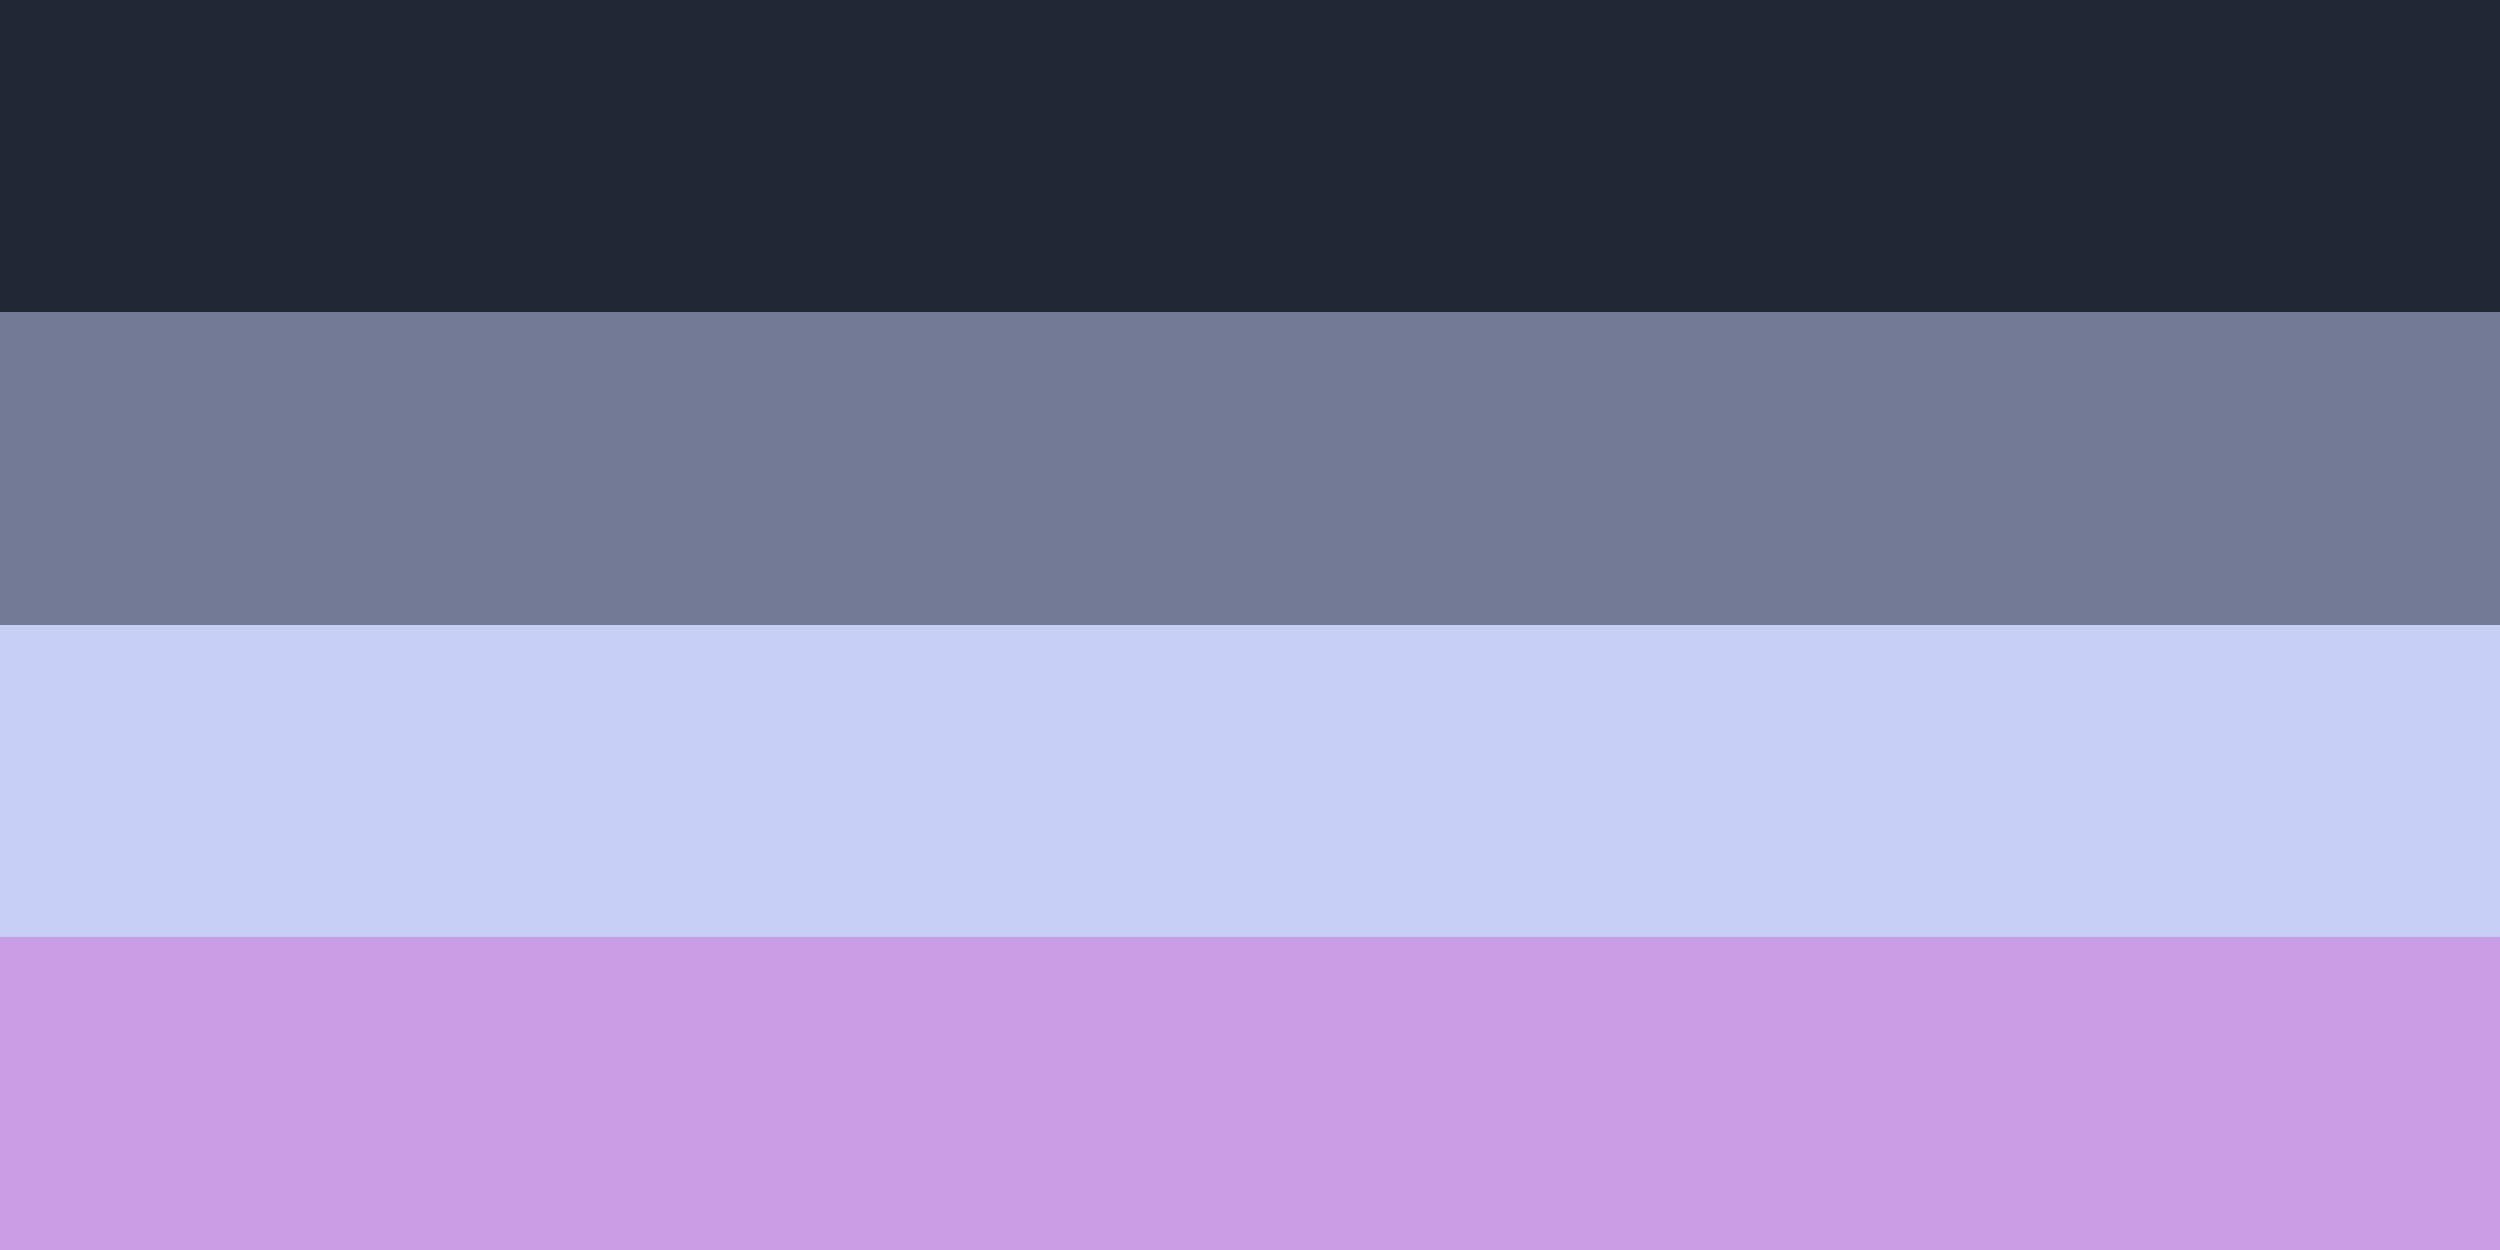
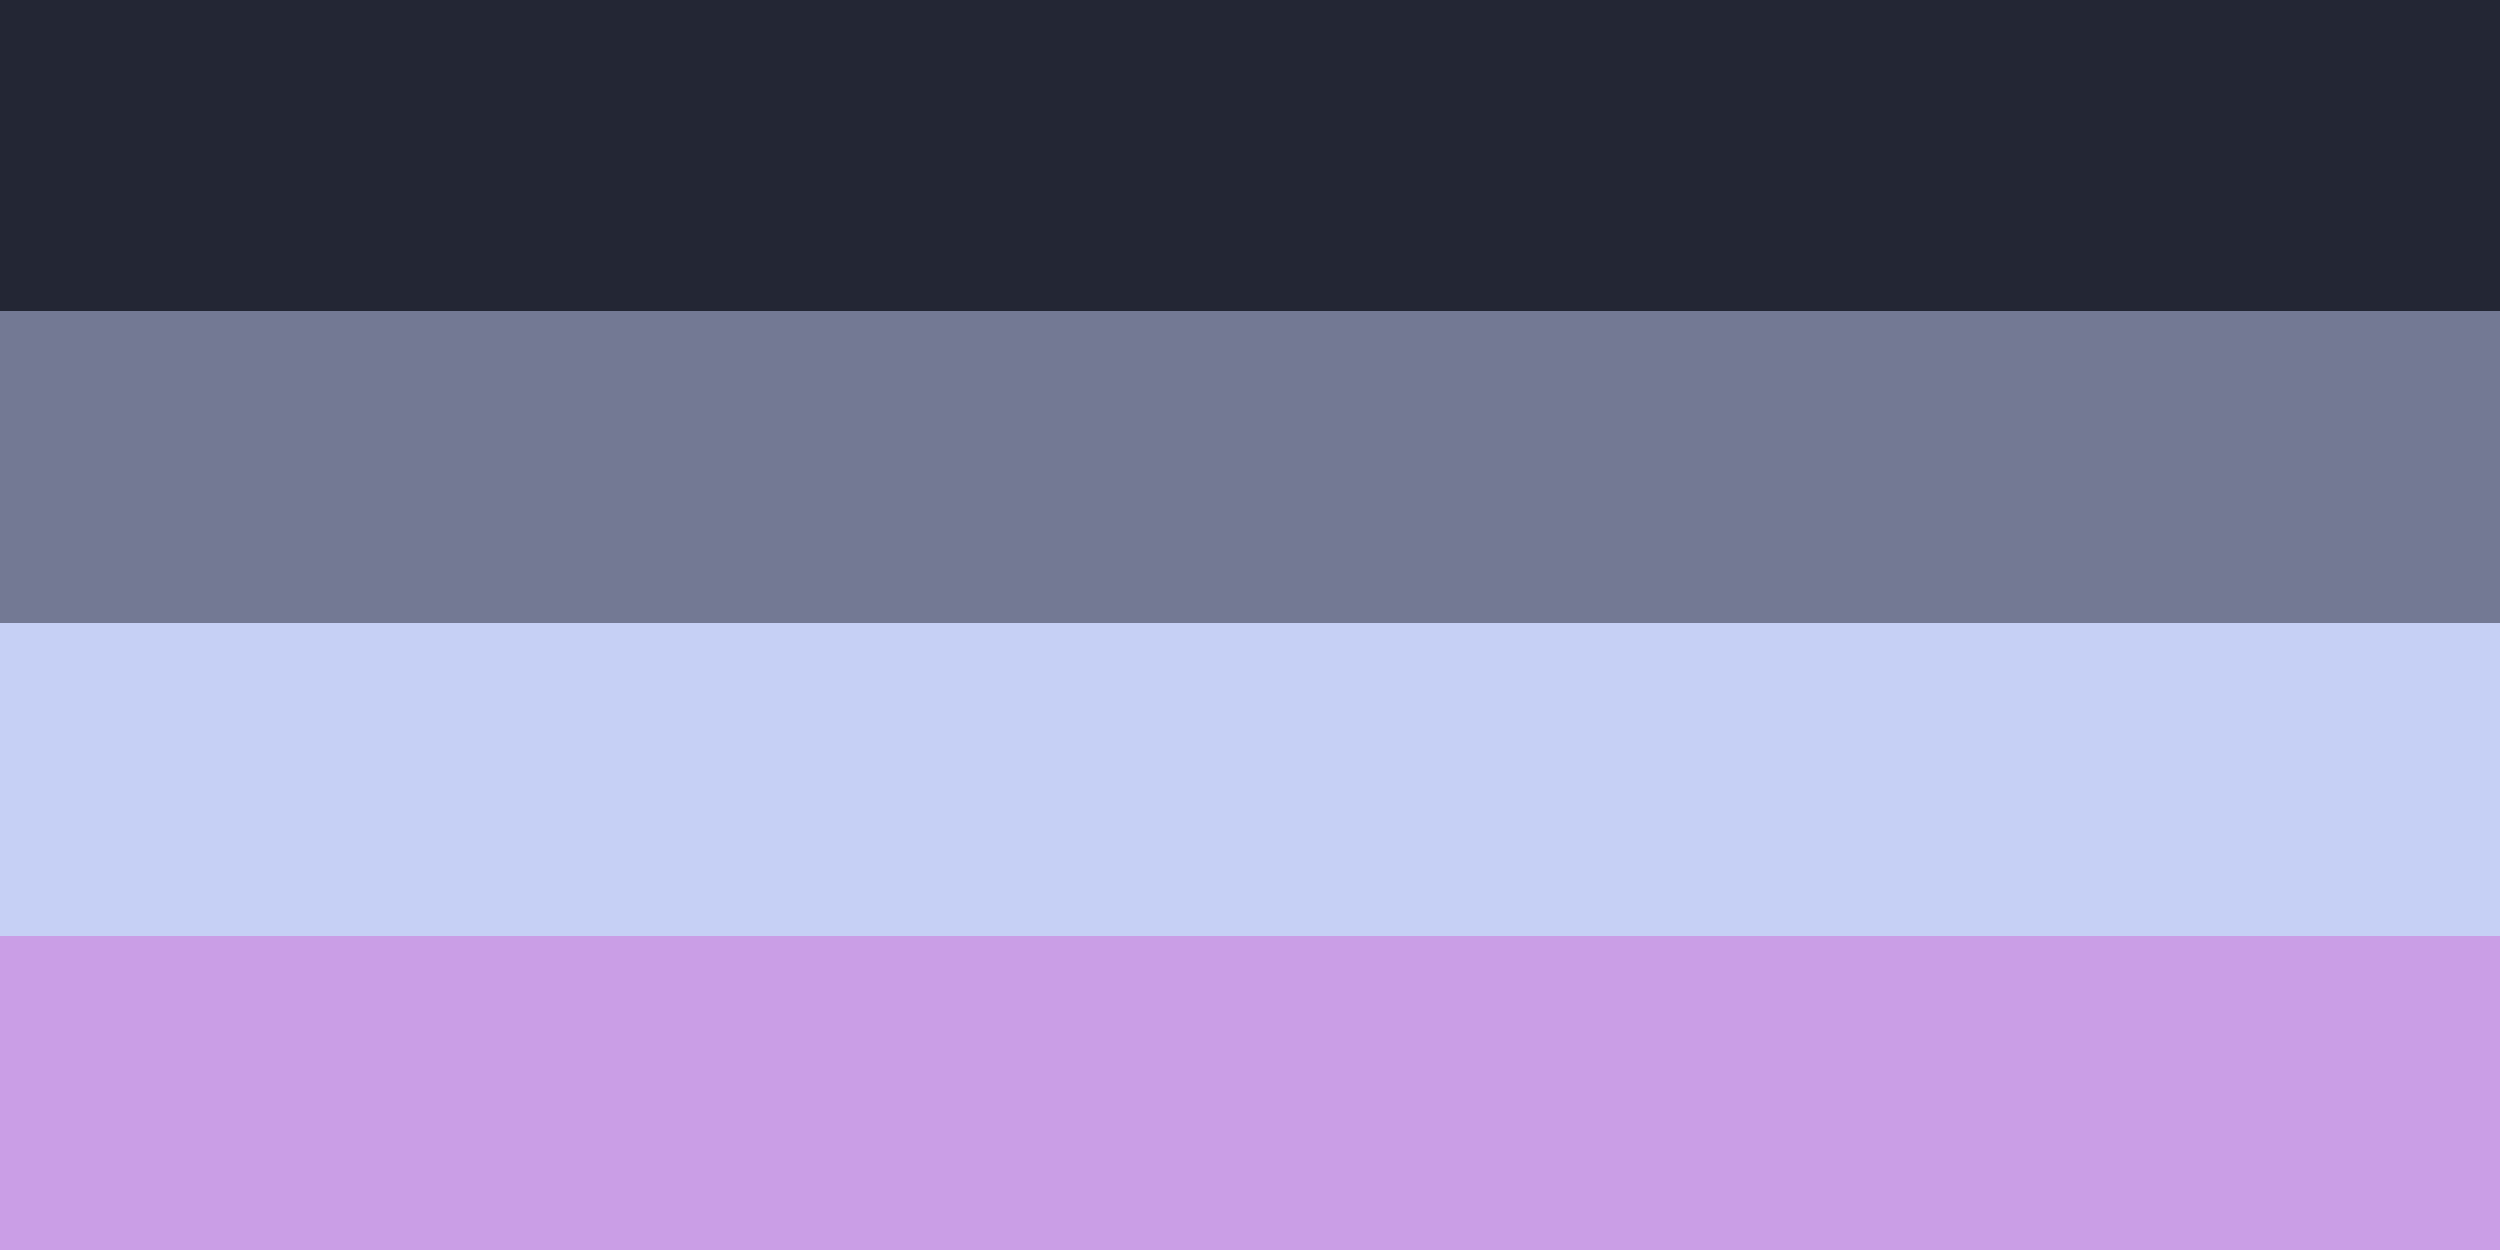
<svg xmlns="http://www.w3.org/2000/svg" width="800" height="400" shape-rendering="crispEdges">
-   <path fill="#232634" d="M0 0h800v100H0z" />
-   <path fill="#737994" d="M0 100h800v100H0z" />
-   <path fill="#c6d0f5" d="M0 200h800v100H0z" />
-   <path fill="#ca9ee6" d="M0 300h800v100H0z" />
+   <path fill="#232634" stroke="#232634" d="M0 0h800v100H0z" />
+   <path fill="#737994" stroke="#737994" d="M0 100h800v100H0z" />
+   <path fill="#c6d0f5" stroke="#c6d0f5" d="M0 200h800v100H0z" />
+   <path fill="#ca9ee6" stroke="#ca9ee6" d="M0 300h800v100H0z" />
</svg>
